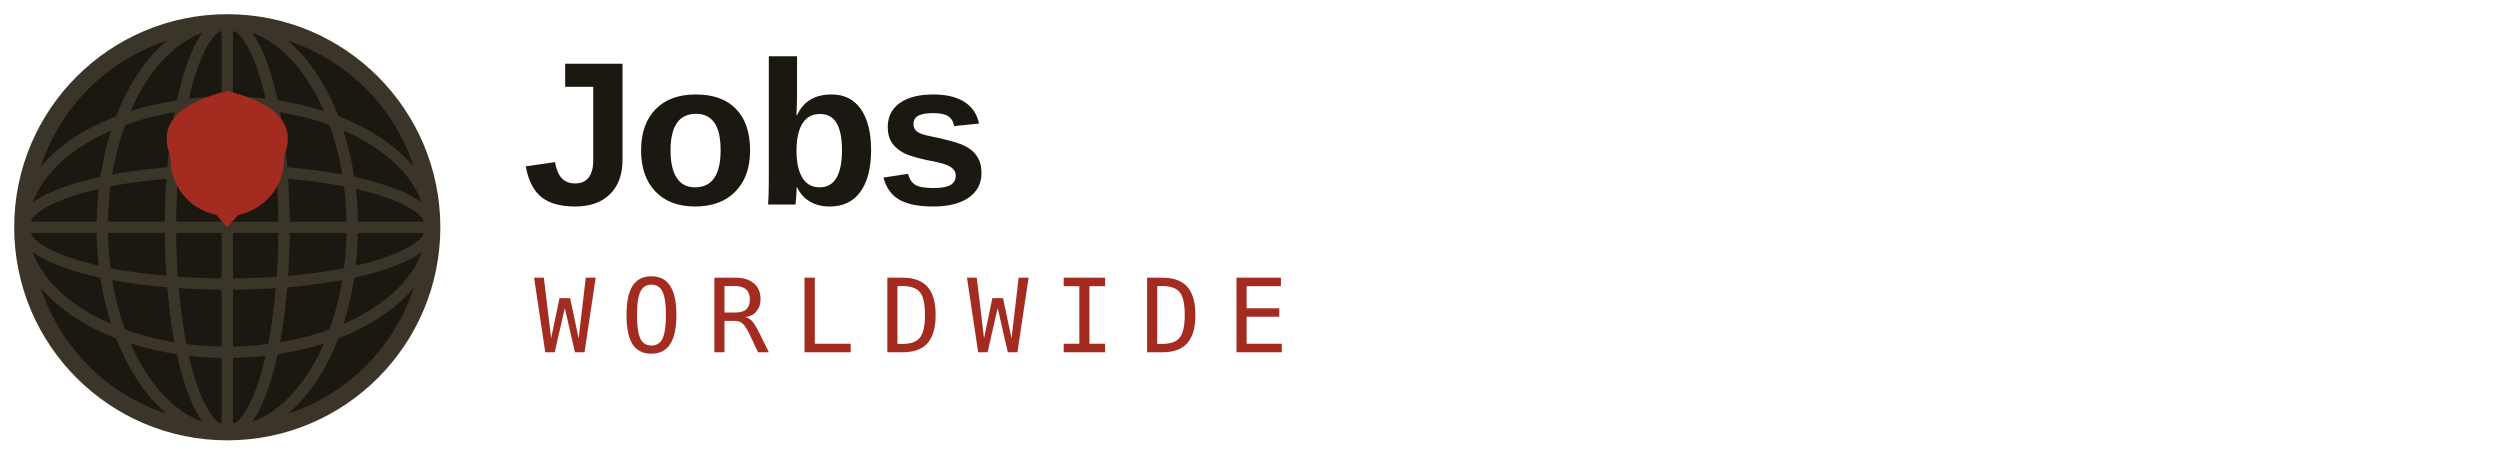
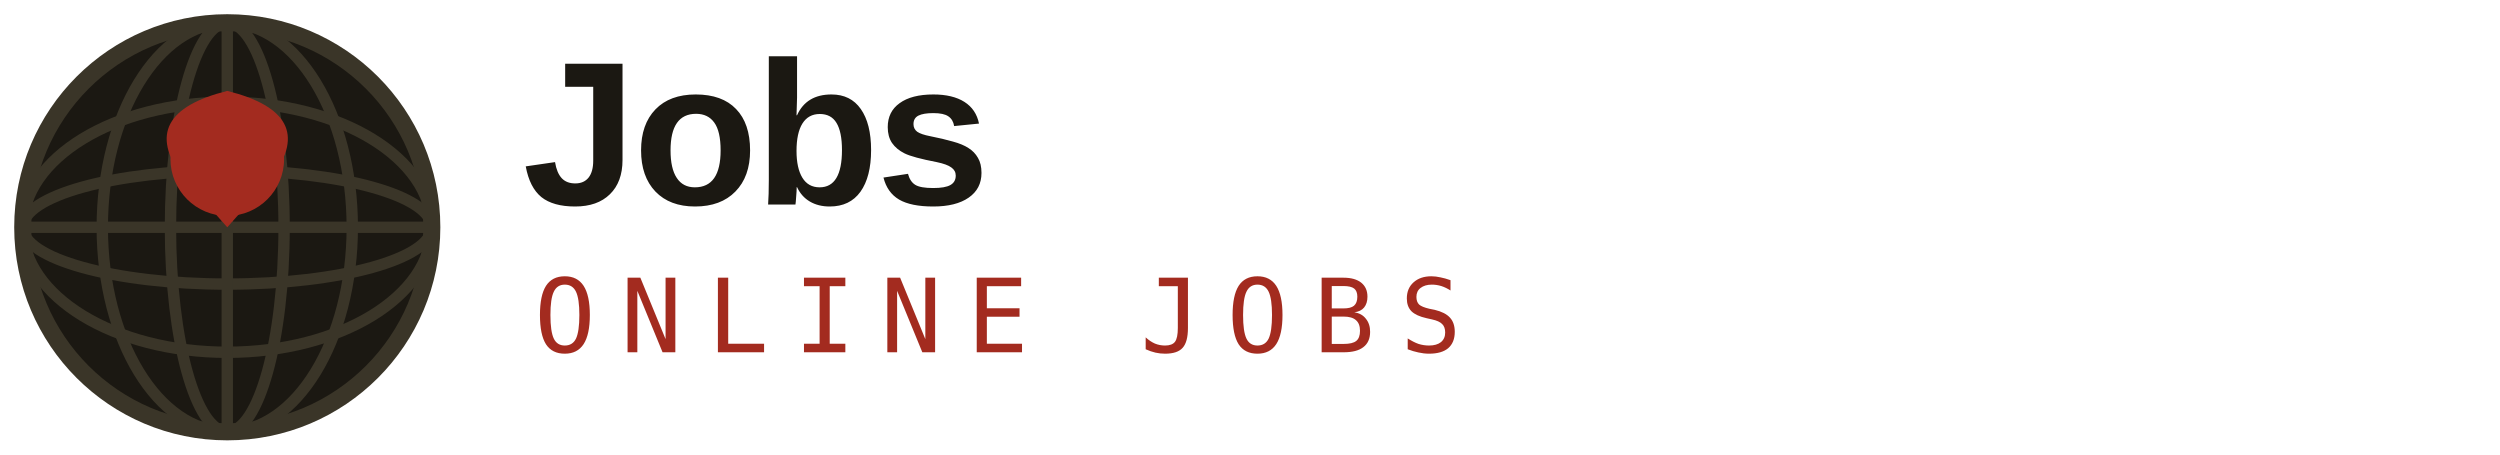
<svg xmlns="http://www.w3.org/2000/svg" width="220" height="40" viewBox="0 0 220 40" role="img">
  <defs>
    <clipPath id="gcn">
      <circle cx="20" cy="20" r="18" />
    </clipPath>
  </defs>
  <circle cx="20" cy="20" r="18" fill="#1B1812" />
  <g clip-path="url(#gcn)" fill="none" stroke="#3A3528" stroke-width="1">
    <ellipse cx="20" cy="20" rx="18" ry="5" />
    <ellipse cx="20" cy="20" rx="18" ry="11" />
    <line x1="2" y1="20" x2="38" y2="20" />
    <ellipse cx="20" cy="20" rx="5" ry="18" />
    <ellipse cx="20" cy="20" rx="11" ry="18" />
    <line x1="20" y1="2" x2="20" y2="38" />
  </g>
  <circle cx="20" cy="20" r="18" fill="none" stroke="#3A3528" stroke-width="1.5" />
  <circle cx="20" cy="14" r="5" fill="#A32B1F" />
  <circle cx="20" cy="14" r="2.2" fill="#1B1812" />
  <path d="M20 20 L16 15.5 Q12 10 20 8 Q28 10 24 15.5 Z" fill="#A32B1F" />
  <text x="46" y="18" font-family="'DM Sans', -apple-system, BlinkMacSystemFont, Arial, sans-serif" font-size="18" font-weight="700" fill="#1B1812" letter-spacing="-0.3">Jobs</text>
-   <text x="47" y="31" font-family="'IBM Plex Mono', ui-monospace, monospace" font-size="9" font-weight="500" fill="#A32B1F" letter-spacing="2.2">WORLDWIDE</text>
+   <text x="47" y="31" font-family="'IBM Plex Mono', ui-monospace, monospace" font-size="9" font-weight="500" fill="#A32B1F" letter-spacing="2.2">ONLINE JOBS</text>
</svg>
